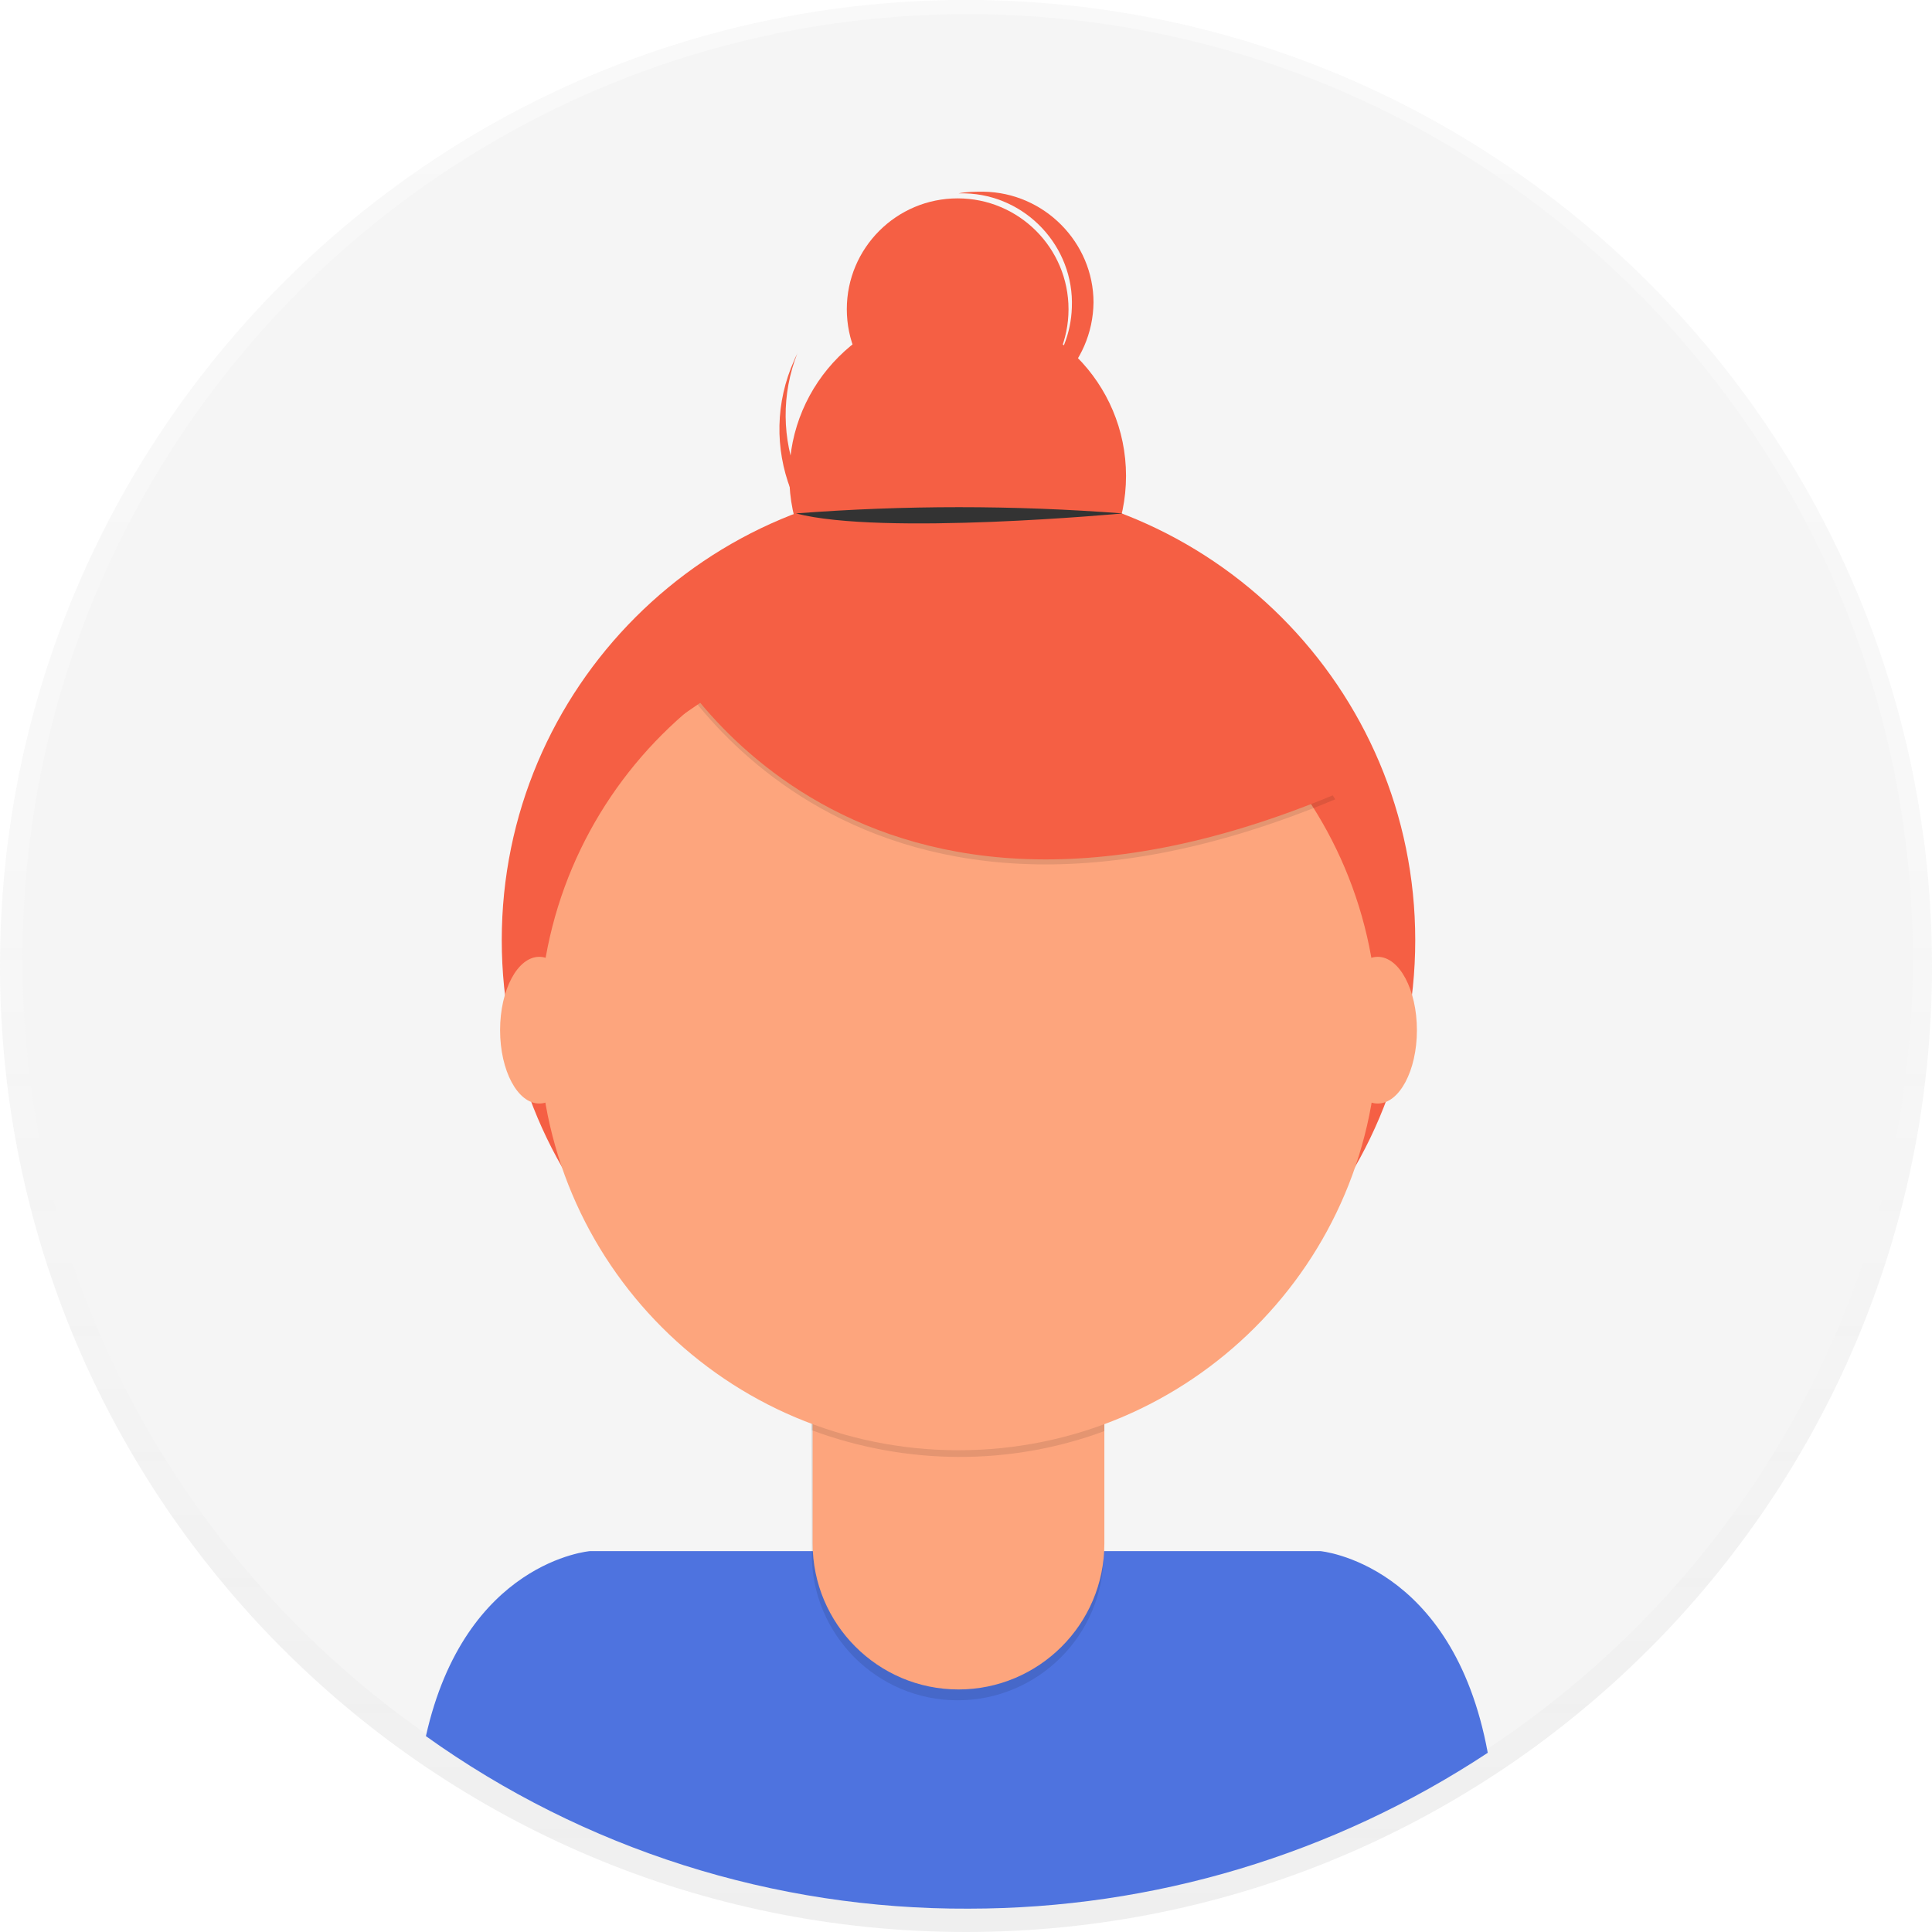
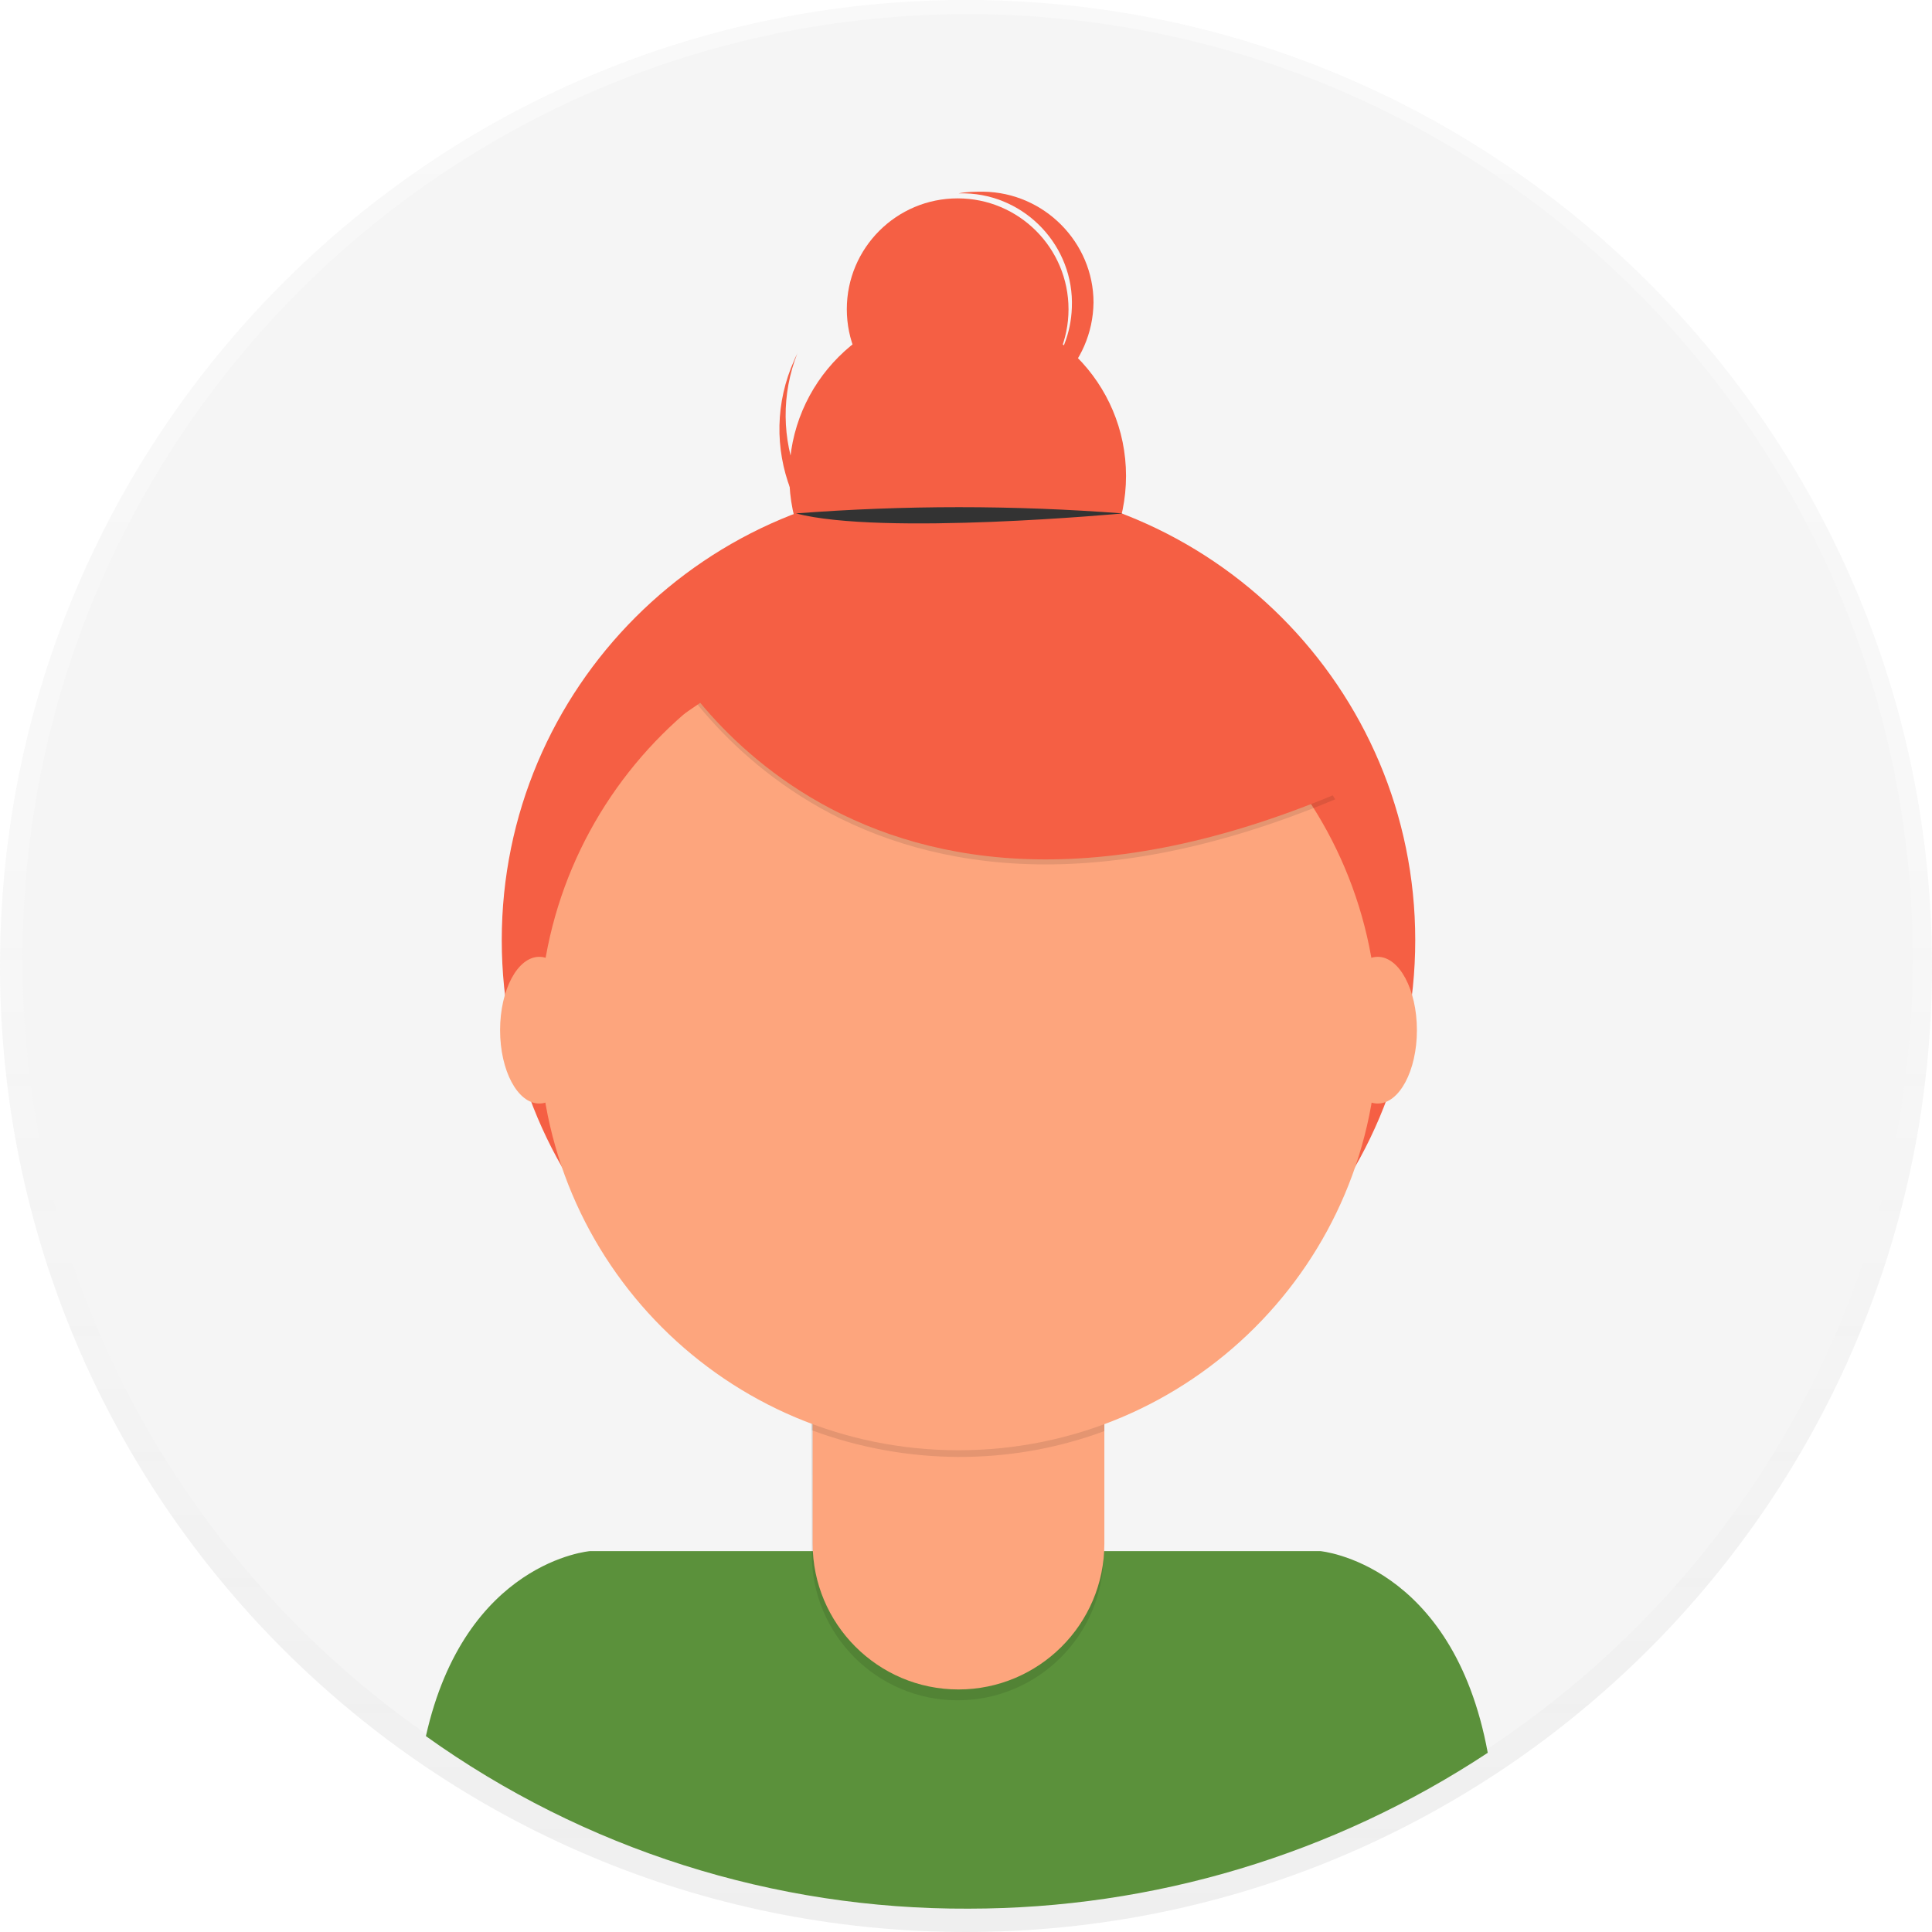
<svg xmlns="http://www.w3.org/2000/svg" version="1.1" id="_x38_8ce59e9-c4b8-4d1d-9d7a-ce0190159aa8" x="0px" y="0px" viewBox="0 0 231.8 231.8" style="enable-background:new 0 0 231.8 231.8;" xml:space="preserve">
  <style type="text/css">
	.st0{opacity:0.5;}
	.st1{fill:url(#SVGID_1_);}
	.st2{fill:#F5F5F5;}
- 	.st3{fill:#4E73DF;}
+ 	.st3{fill:#5B913B;}
	.st4{fill:#F55F44;}
	.st5{opacity:0.1;enable-background:new    ;}
	.st6{fill:#FDA57D;}
	.st7{fill:#333333;}
</style>
  <g class="st0">
    <linearGradient id="SVGID_1_" gradientUnits="userSpaceOnUse" x1="115.89" y1="9.36" x2="115.89" y2="241.14" gradientTransform="matrix(1 0 0 -1 0 241.14)">
      <stop offset="0" style="stop-color:#808080;stop-opacity:0.25" />
      <stop offset="0.54" style="stop-color:#808080;stop-opacity:0.12" />
      <stop offset="1" style="stop-color:#808080;stop-opacity:0.1" />
    </linearGradient>
    <circle class="st1" cx="115.9" cy="115.9" r="115.9" />
  </g>
  <circle class="st2" cx="116.1" cy="115.1" r="113.4" />
  <path class="st3" d="M116.2,229c22.2,0,43.8-6.5,62.3-18.7c-4.2-22.8-20.1-24.2-20.1-24.2H70.8c0,0-15,1.2-19.7,22.2  C70.1,221.9,92.9,229.1,116.2,229z" />
  <circle class="st4" cx="115" cy="112.8" r="54.8" />
  <path class="st5" d="M97.3,158.4h35.1l0,0v28.1c0,9.7-7.9,17.5-17.5,17.5l0,0l0,0c-9.7,0-17.5-7.9-17.5-17.5l0,0L97.3,158.4  L97.3,158.4z" />
  <path class="st6" d="M100.7,157.1h28.4c1.9,0,3.4,1.5,3.4,3.4l0,0v24.7c0,9.7-7.9,17.5-17.5,17.5l0,0l0,0c-9.7,0-17.5-7.9-17.5-17.5  l0,0v-24.7C97.4,158.6,98.8,157.1,100.7,157.1L100.7,157.1L100.7,157.1z" />
  <path class="st5" d="M97.4,171.6c11.3,4.2,23.8,4.3,35.1,0.1v-4.3H97.4V171.6z" />
  <circle class="st6" cx="115" cy="123.7" r="50.3" />
  <circle class="st4" cx="114.9" cy="57.1" r="20.2" />
  <circle class="st4" cx="114.9" cy="37.1" r="13.3" />
  <path class="st4" d="M106.2,68.2c-9.9-4.4-14.5-15.8-10.5-25.9c-0.1,0.3-0.3,0.6-0.4,0.9c-4.6,10.2,0,22.2,10.2,26.8  s22.2,0,26.8-10.2c0.1-0.3,0.2-0.6,0.4-0.9C127.6,68.5,116,72.6,106.2,68.2z" />
  <path class="st5" d="M79.2,77.9c0,0,21.2,43,81,18l-13.9-21.8l-24.7-8.9L79.2,77.9z" />
  <path class="st4" d="M79.2,77.3c0,0,21.2,43,81,18l-13.9-21.8l-24.7-8.9L79.2,77.3z" />
  <path class="st7" d="M95.5,61.6c13-1,26.1-1,39.2,0C134.7,61.6,105.8,64.3,95.5,61.6z" />
  <path class="st4" d="M118,23c-1,0-2,0-3,0.2h0.8c7.3,0.2,13.1,6.4,12.8,13.7c-0.2,6.2-4.7,11.5-10.8,12.6  c7.3,0.1,13.3-5.8,13.4-13.2C131.2,29.1,125.3,23.1,118,23L118,23z" />
  <ellipse class="st6" cx="64.7" cy="123.6" rx="4.7" ry="8.8" />
  <ellipse class="st6" cx="165.3" cy="123.6" rx="4.7" ry="8.8" />
  <polygon class="st4" points="76,78.6 85.8,73.5 88,81.6 82,85.7 " />
</svg>
